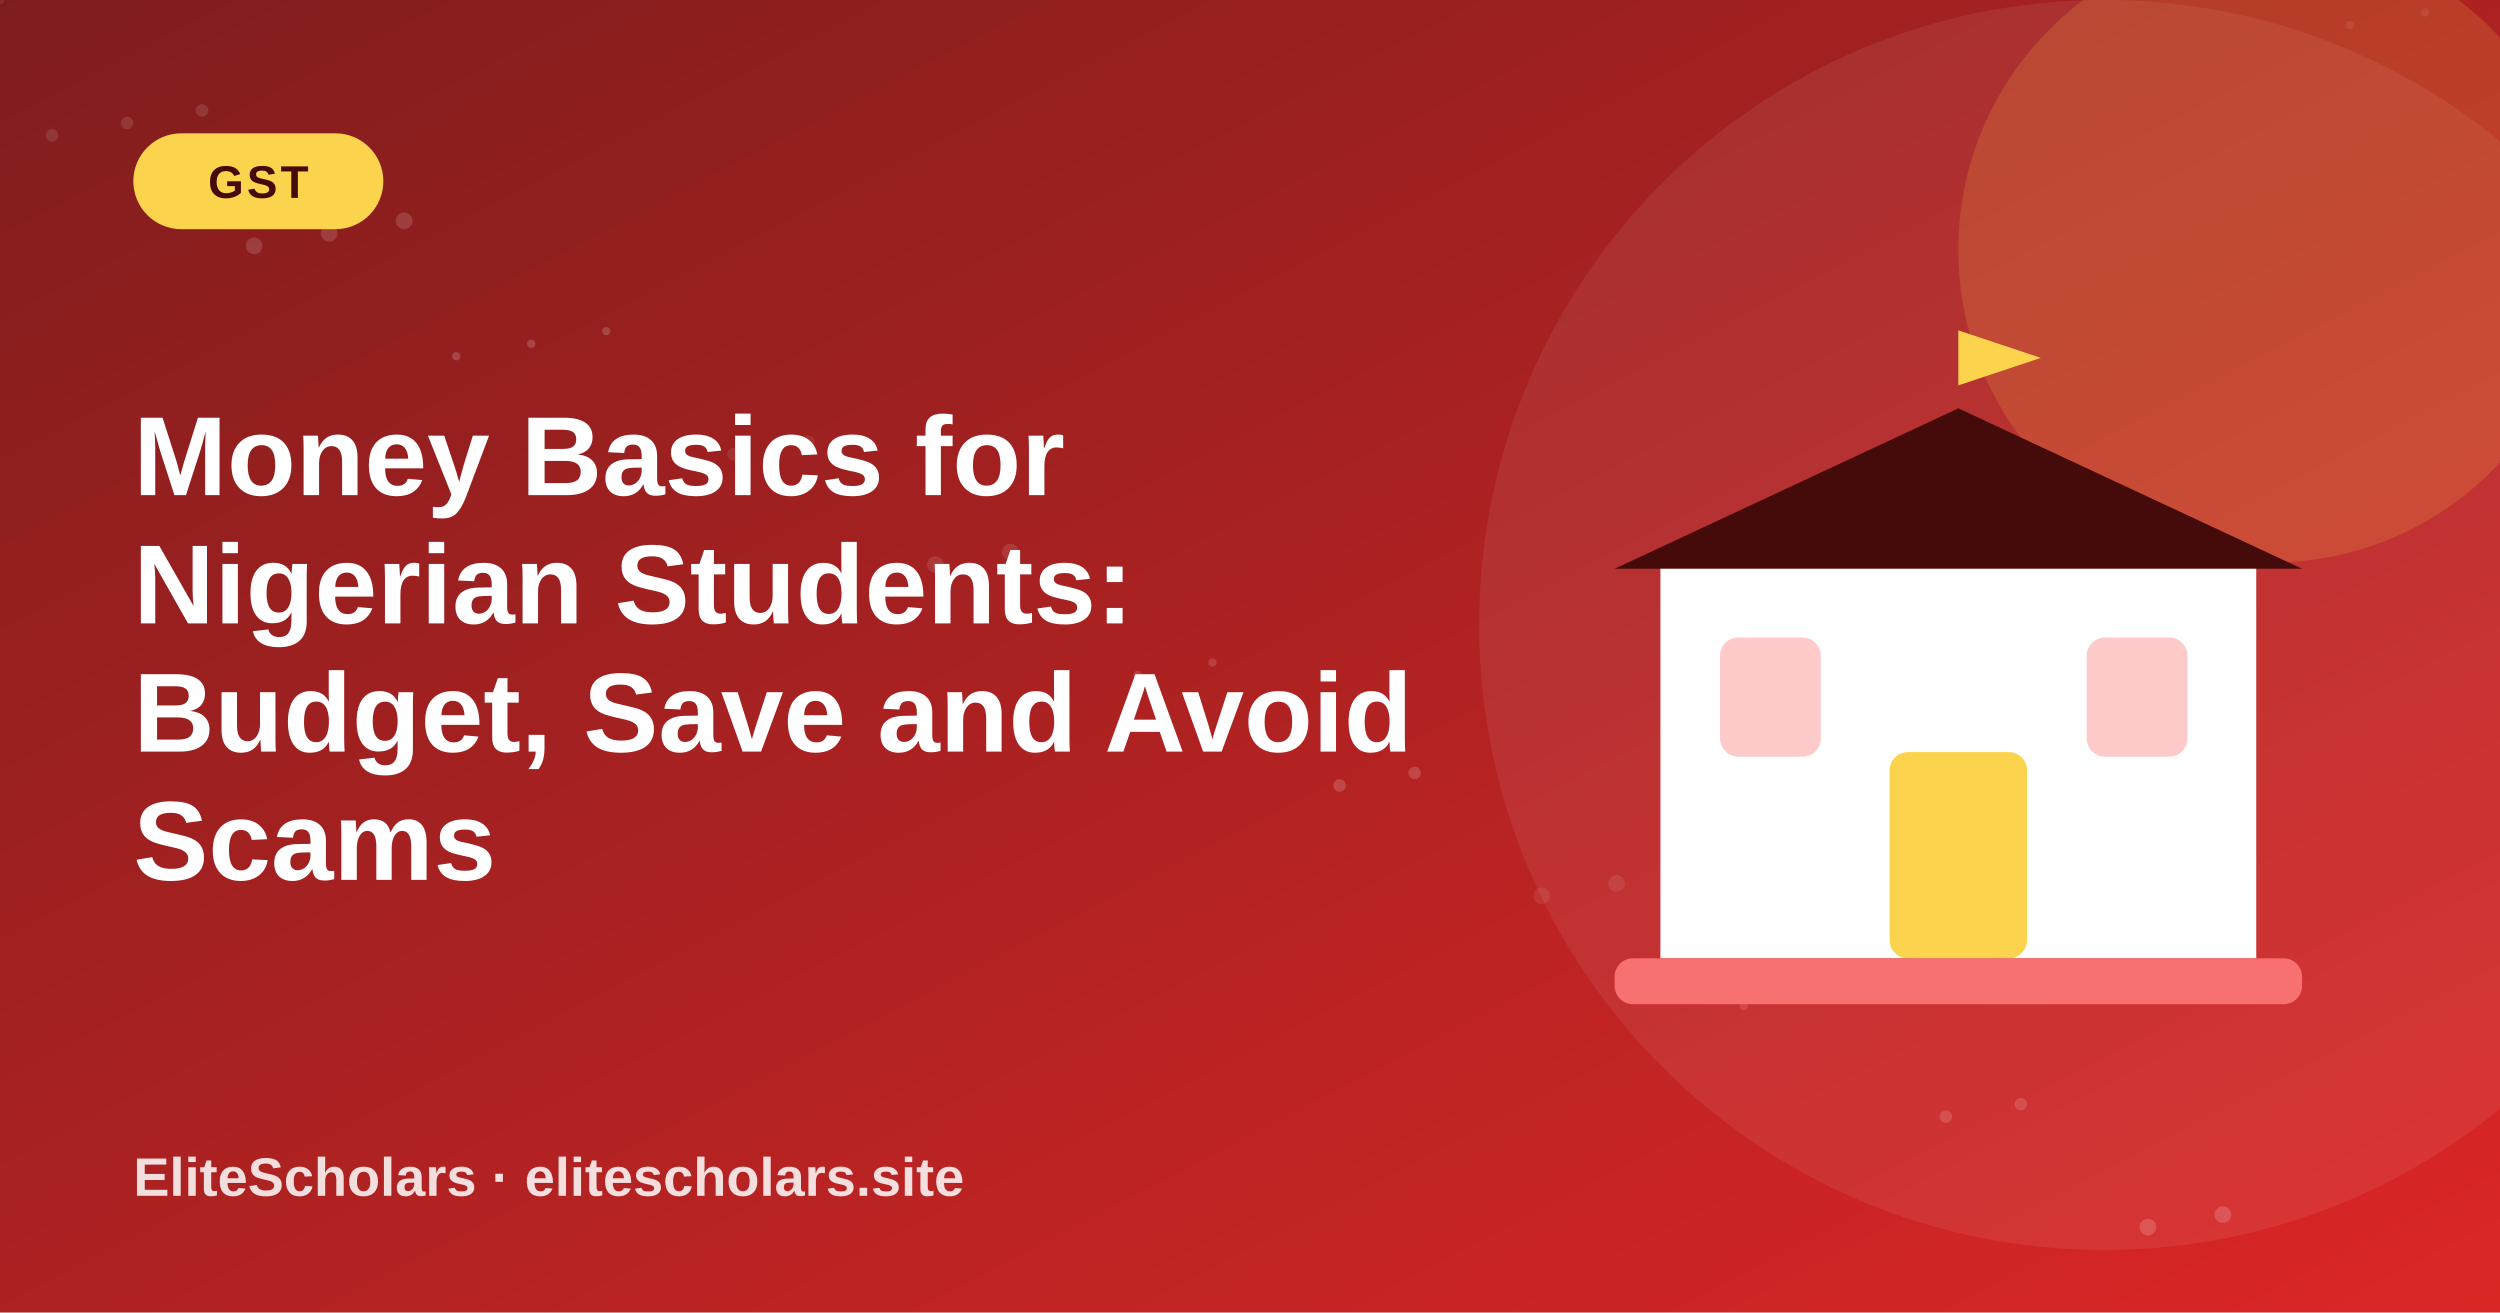
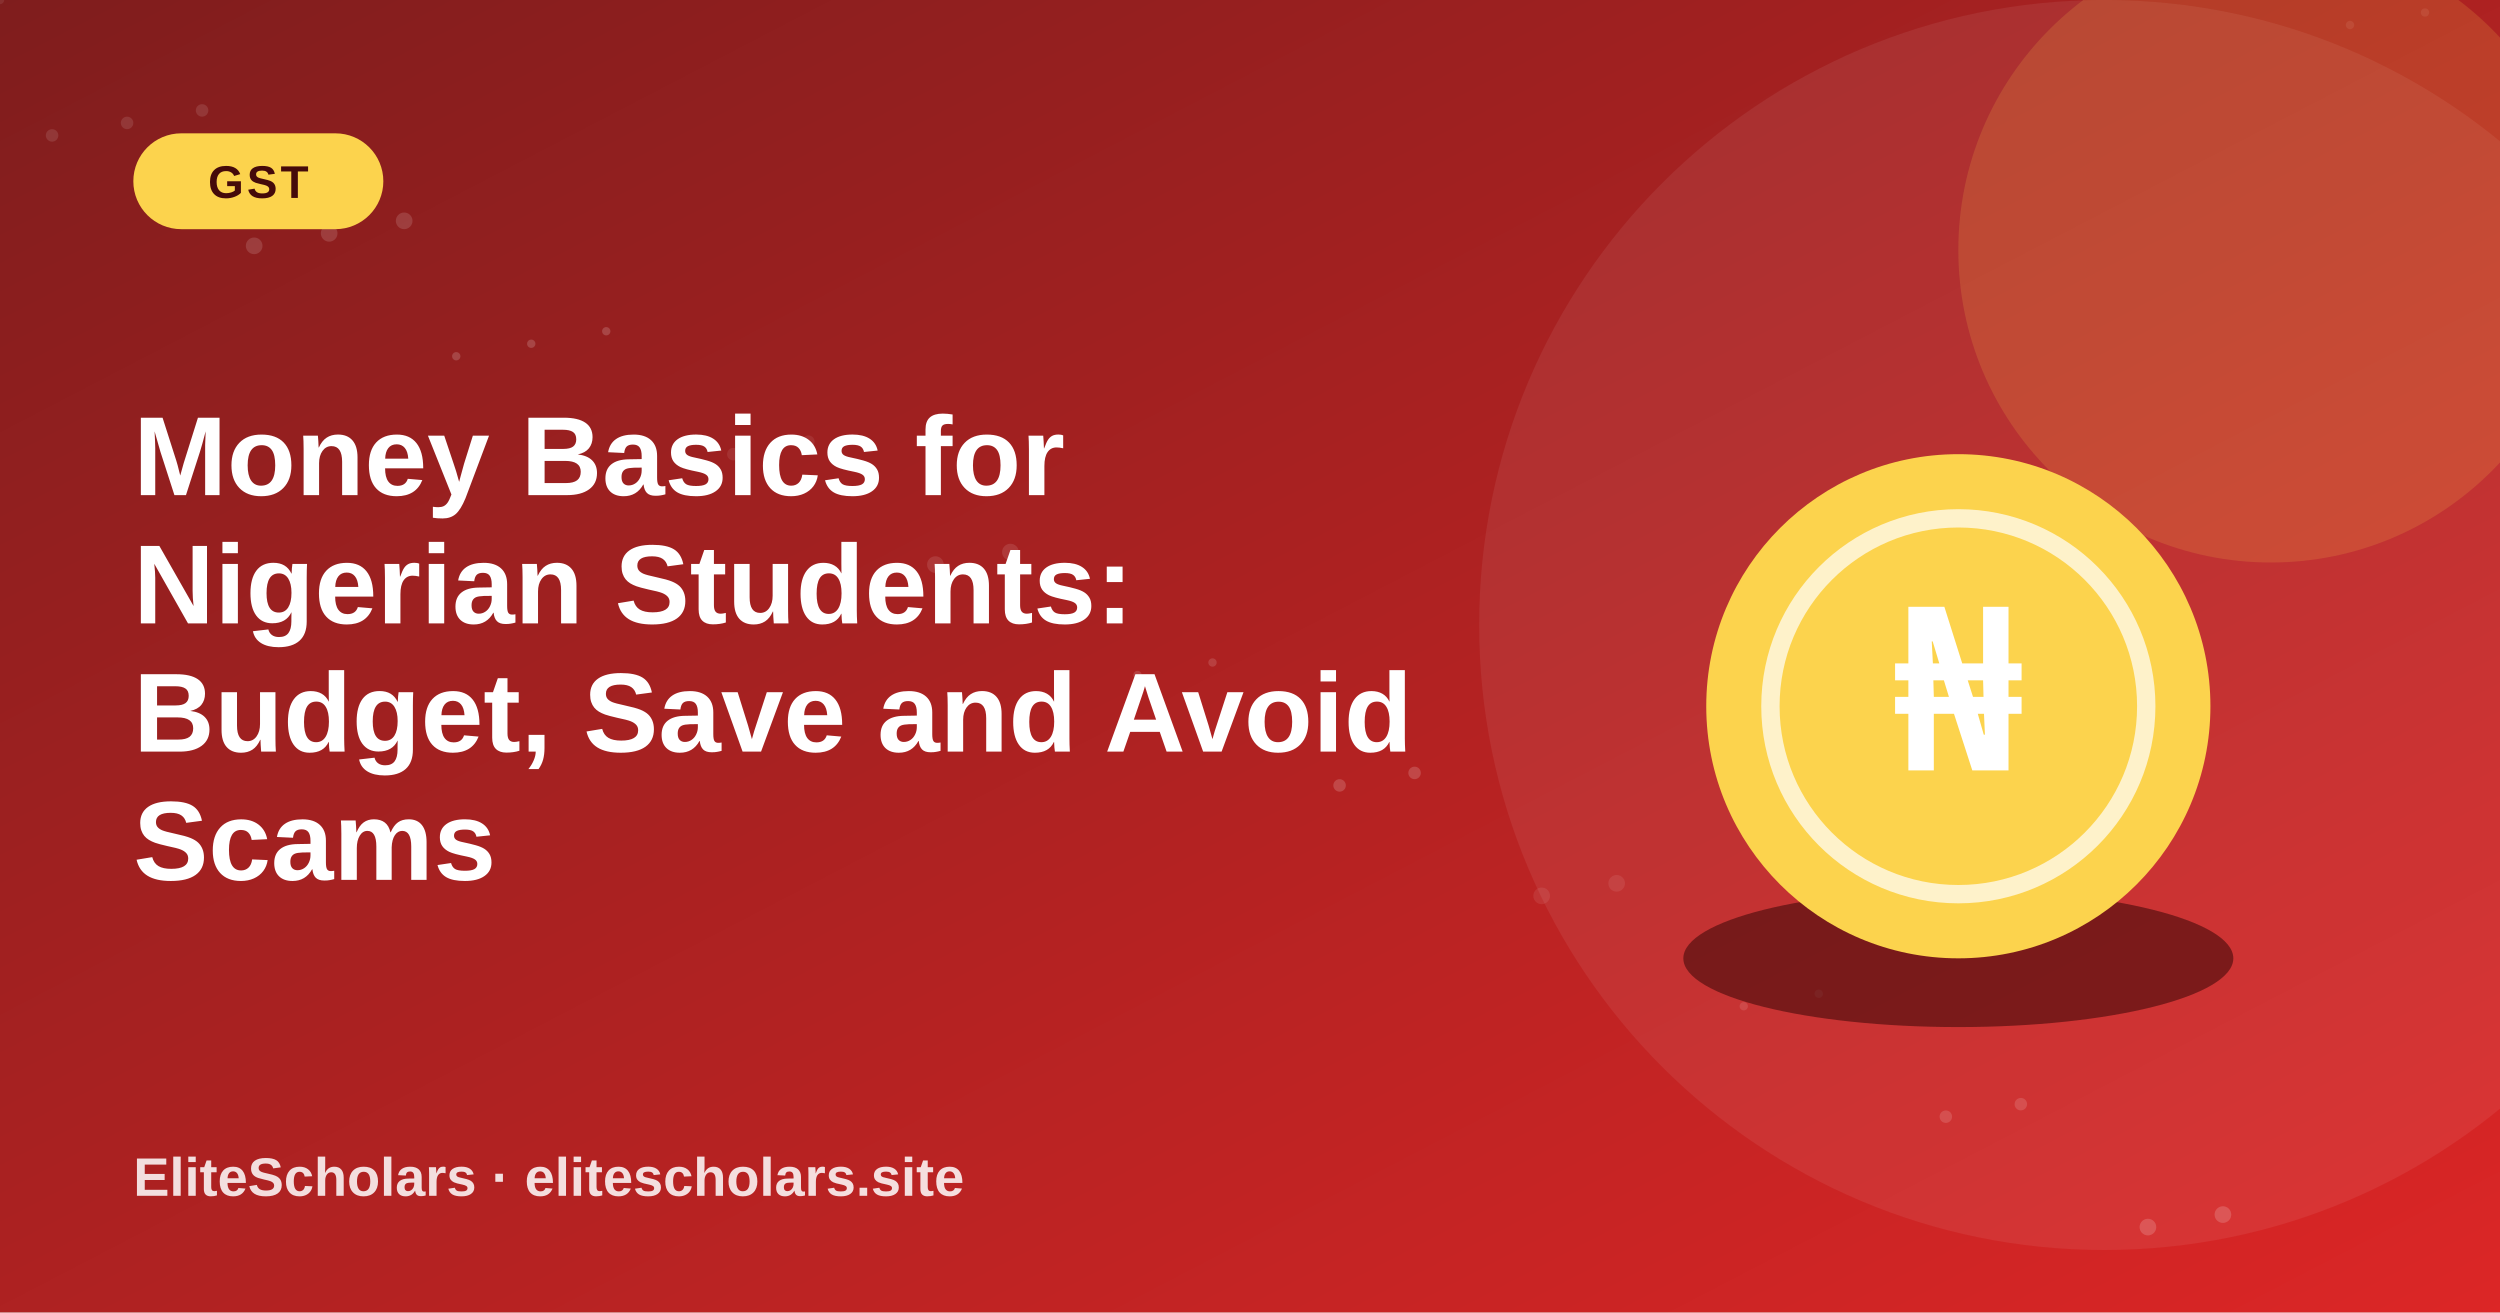
<svg xmlns="http://www.w3.org/2000/svg" viewBox="0 0 1200 630" width="1200" height="630" role="img" aria-label="Money Basics for Nigerian Students: Budget, Save and Avoid Scams">
  <defs>
    <linearGradient id="g" x1="0" y1="0" x2="1" y2="1">
      <stop offset="0" stop-color="#7F1D1D" />
      <stop offset="1" stop-color="#DC2626" />
    </linearGradient>
  </defs>
  <rect width="1200" height="630" fill="url(#g)" />
  <circle cx="0" cy="0" r="2" fill="#fff" opacity="0.08" />
  <circle cx="97" cy="53" r="3" fill="#fff" opacity="0.11" />
  <circle cx="194" cy="106" r="4" fill="#fff" opacity="0.14" />
  <circle cx="291" cy="159" r="2" fill="#fff" opacity="0.17" />
  <circle cx="388" cy="212" r="3" fill="#fff" opacity="0.08" />
  <circle cx="485" cy="265" r="4" fill="#fff" opacity="0.11" />
  <circle cx="582" cy="318" r="2" fill="#fff" opacity="0.14" />
  <circle cx="679" cy="371" r="3" fill="#fff" opacity="0.17" />
  <circle cx="776" cy="424" r="4" fill="#fff" opacity="0.08" />
  <circle cx="873" cy="477" r="2" fill="#fff" opacity="0.11" />
  <circle cx="970" cy="530" r="3" fill="#fff" opacity="0.14" />
  <circle cx="1067" cy="583" r="4" fill="#fff" opacity="0.17" />
  <circle cx="1164" cy="6" r="2" fill="#fff" opacity="0.08" />
  <circle cx="61" cy="59" r="3" fill="#fff" opacity="0.11" />
  <circle cx="158" cy="112" r="4" fill="#fff" opacity="0.14" />
  <circle cx="255" cy="165" r="2" fill="#fff" opacity="0.17" />
  <circle cx="352" cy="218" r="3" fill="#fff" opacity="0.08" />
  <circle cx="449" cy="271" r="4" fill="#fff" opacity="0.11" />
  <circle cx="546" cy="324" r="2" fill="#fff" opacity="0.14" />
  <circle cx="643" cy="377" r="3" fill="#fff" opacity="0.17" />
  <circle cx="740" cy="430" r="4" fill="#fff" opacity="0.08" />
  <circle cx="837" cy="483" r="2" fill="#fff" opacity="0.11" />
  <circle cx="934" cy="536" r="3" fill="#fff" opacity="0.14" />
  <circle cx="1031" cy="589" r="4" fill="#fff" opacity="0.17" />
  <circle cx="1128" cy="12" r="2" fill="#fff" opacity="0.08" />
  <circle cx="25" cy="65" r="3" fill="#fff" opacity="0.11" />
  <circle cx="122" cy="118" r="4" fill="#fff" opacity="0.14" />
  <circle cx="219" cy="171" r="2" fill="#fff" opacity="0.17" />
  <circle cx="1010" cy="300" r="300" fill="#fff" opacity=".07" />
  <circle cx="1090" cy="120" r="150" fill="#FCD34D" opacity=".16" />
  <rect x="64" y="64" width="120" height="46" rx="23" fill="#FCD34D" />
  <text x="124" y="95" text-anchor="middle" font-size="22" font-weight="800" letter-spacing="1.5" fill="#450A0A" font-family="system-ui,Segoe UI,Arial,sans-serif">GST</text>
  <g font-family="system-ui,Segoe UI,Arial,sans-serif" font-weight="800" fill="#fff" font-size="54">
    <text x="64" y="237.66">Money Basics for</text>
    <text x="64" y="299.22">Nigerian Students:</text>
    <text x="64" y="360.78">Budget, Save and Avoid</text>
    <text x="64" y="422.34">Scams</text>
  </g>
  <text x="64" y="574" font-size="26" font-weight="700" fill="#fff" opacity=".85" font-family="system-ui,Segoe UI,Arial,sans-serif">EliteScholars · elitescholars.site</text>
  <g transform="translate(720 130) scale(1.1)">
-     <path d="M200 60l150 70H50z" fill="#450A0A" />
-     <rect x="70" y="130" width="260" height="170" fill="#fff" />
-     <rect x="170" y="210" width="60" height="90" rx="8" fill="#FCD34D" />
-     <rect x="96" y="160" width="44" height="52" rx="8" fill="#FECACA" />
-     <rect x="256" y="160" width="44" height="52" rx="8" fill="#FECACA" />
-     <rect x="50" y="300" width="300" height="20" rx="8" fill="#F87171" />
-     <path d="M200 60V26l36 12-36 12" fill="#FCD34D" />
+     <ellipse cx="200" cy="300" rx="120" ry="30" fill="#450A0A" opacity=".6" />
+     <circle cx="200" cy="190" r="110" fill="#FCD34D" />
+     <circle cx="200" cy="190" r="82" fill="none" stroke="#fff" stroke-width="8" opacity=".7" />
+     <text x="200" y="218" font-size="100" font-weight="900" text-anchor="middle" fill="#fff" font-family="system-ui,sans-serif">₦</text>
  </g>
</svg>
